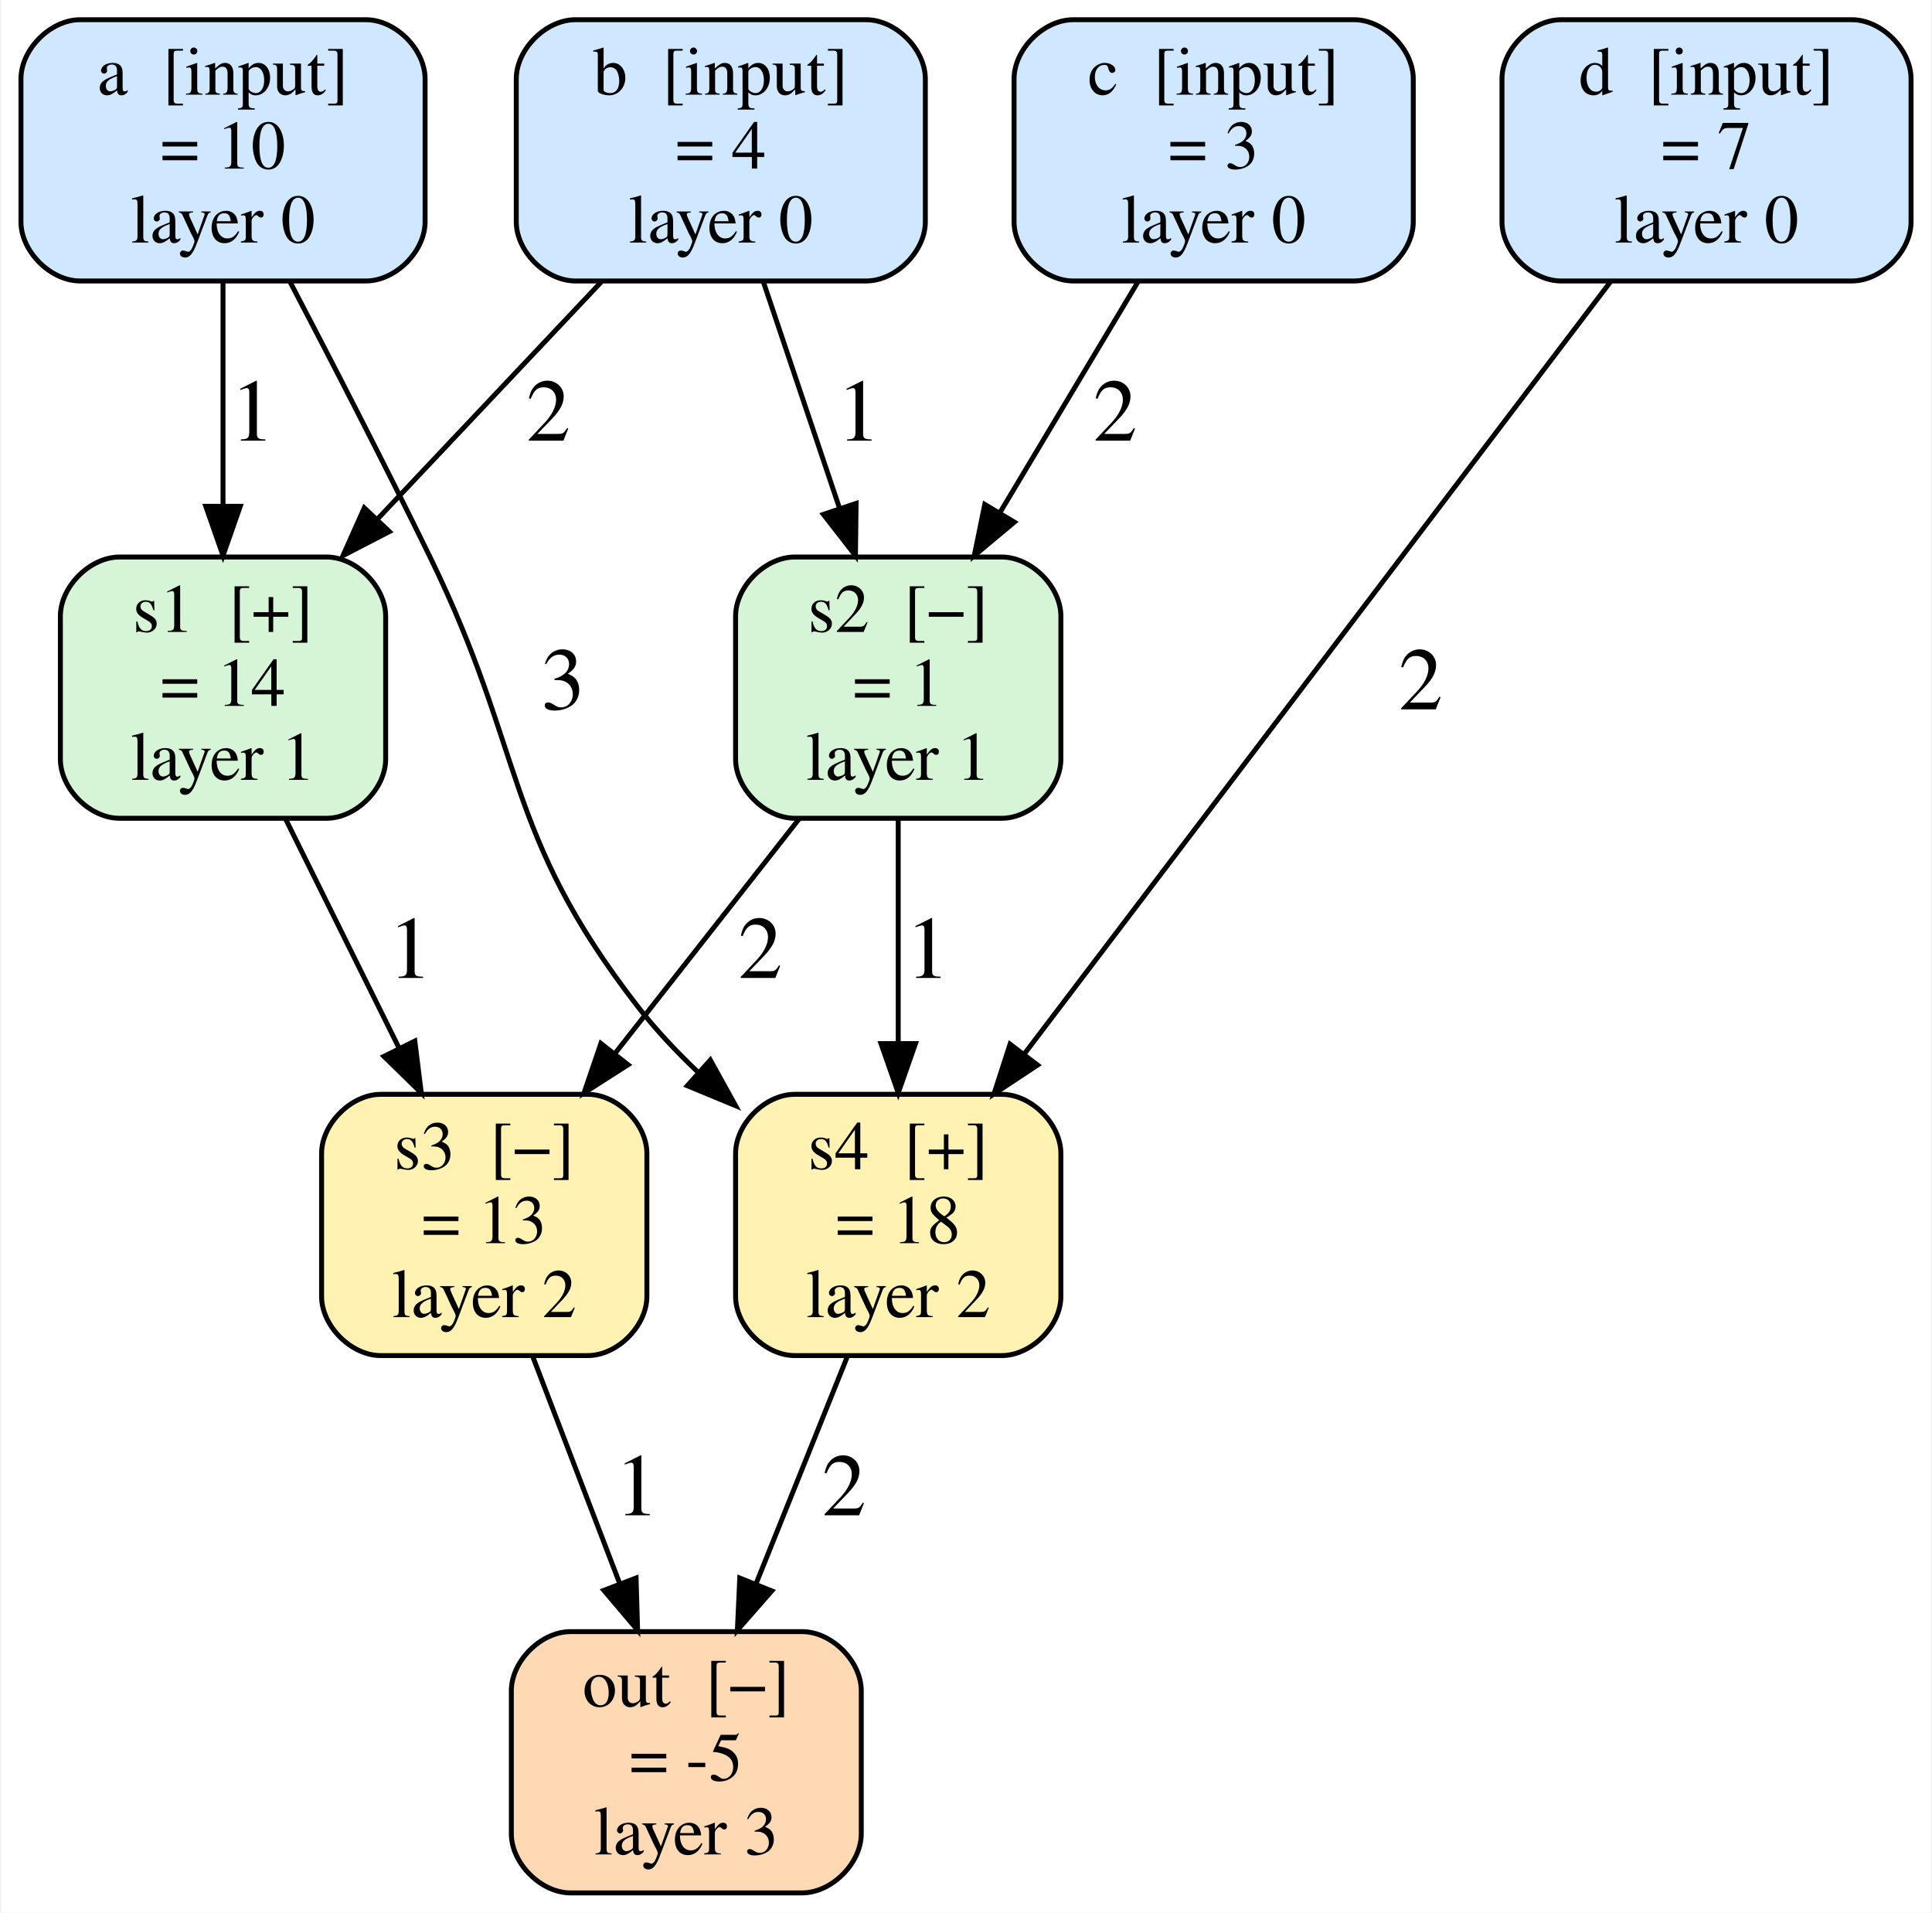
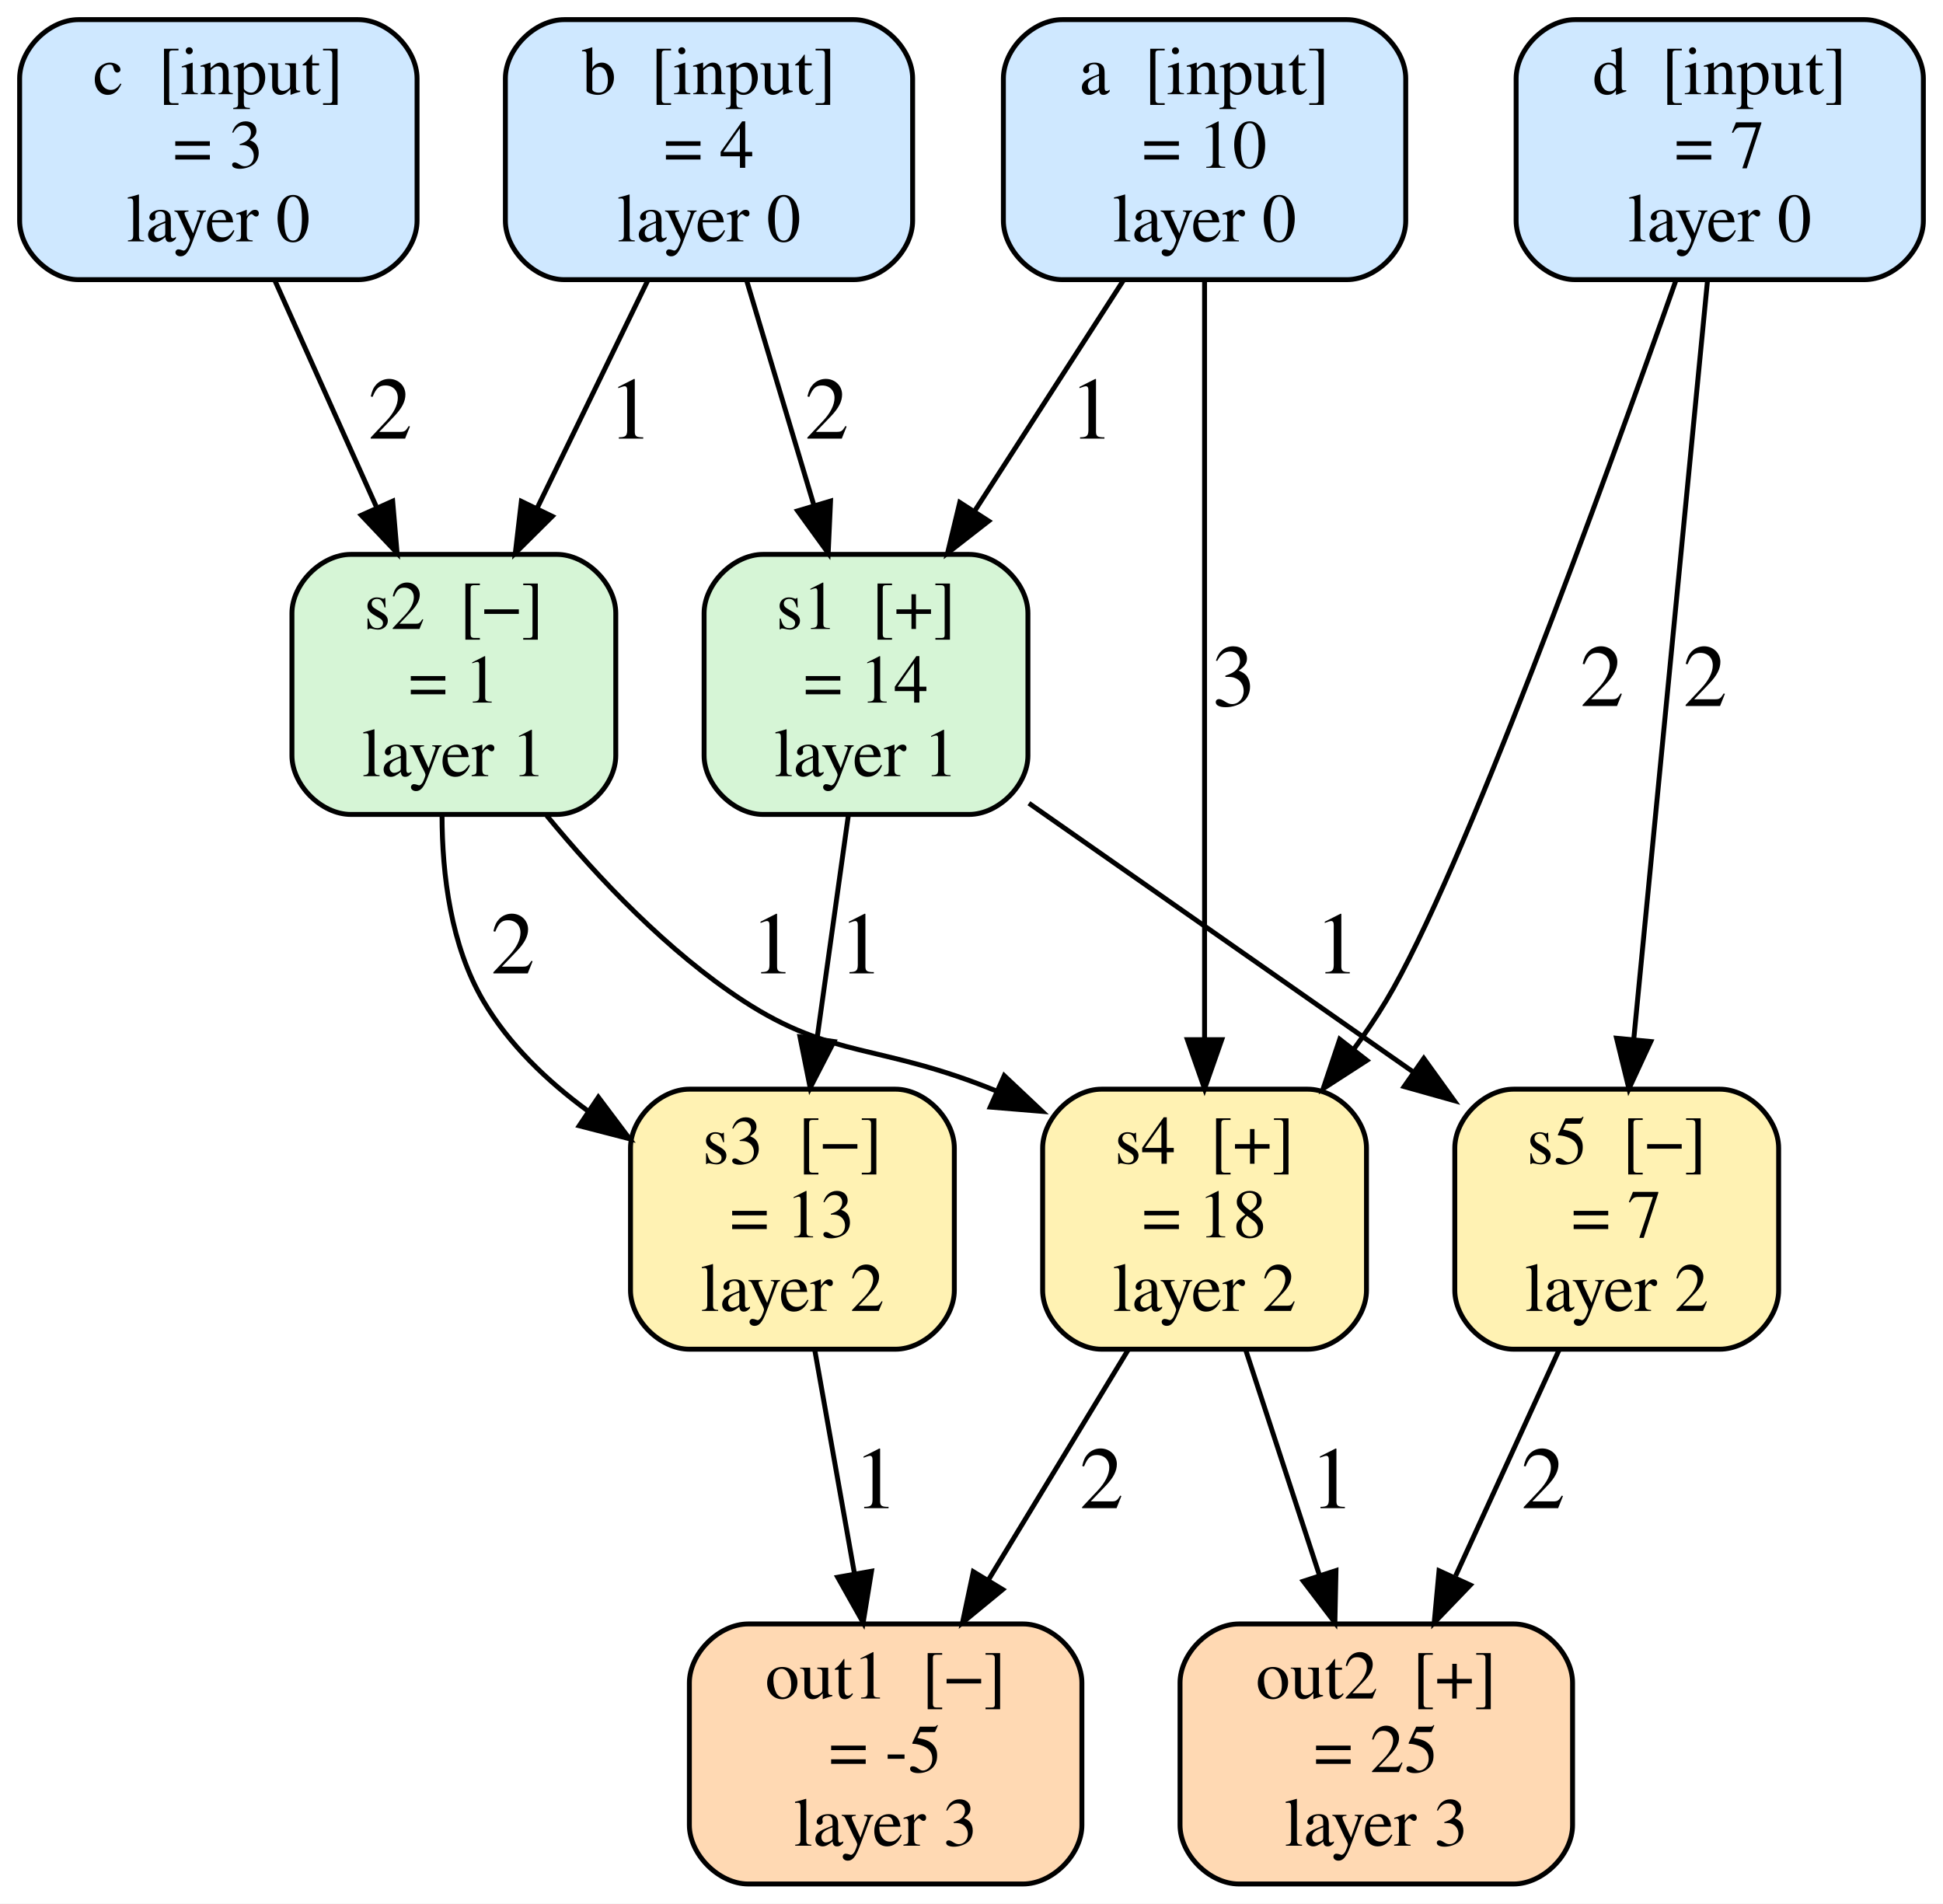
- <svg xmlns="http://www.w3.org/2000/svg" width="392pt" height="388pt" viewBox="0.00 0.00 391.50 388.00">
+ <svg xmlns="http://www.w3.org/2000/svg" width="396pt" height="388pt" viewBox="0.00 0.00 396.00 388.00">
  <g id="graph0" class="graph" transform="scale(1 1) rotate(0) translate(4 384)">
-     <polygon fill="white" stroke="transparent" points="-4,4 -4,-384 387.5,-384 387.5,4 -4,4" />
+     <polygon fill="white" stroke="transparent" points="-4,4 -4,-384 392,-384 392,4 -4,4" />
    <g id="node1" class="node">
-       <path fill="#cfe8ff" stroke="black" d="M70,-380C70,-380 12,-380 12,-380 6,-380 0,-374 0,-368 0,-368 0,-339 0,-339 0,-333 6,-327 12,-327 12,-327 70,-327 70,-327 76,-327 82,-333 82,-339 82,-339 82,-368 82,-368 82,-374 76,-380 70,-380" />
-       <text text-anchor="middle" x="41" y="-364.8" font-family="Times,serif" font-size="14.00">a  [input]</text>
-       <text text-anchor="middle" x="41" y="-349.8" font-family="Times,serif" font-size="14.00">= 10</text>
-       <text text-anchor="middle" x="41" y="-334.8" font-family="Times,serif" font-size="14.00">layer 0</text>
+       <path fill="#cfe8ff" stroke="black" d="M270.5,-380C270.5,-380 212.5,-380 212.5,-380 206.5,-380 200.5,-374 200.5,-368 200.5,-368 200.5,-339 200.5,-339 200.5,-333 206.5,-327 212.5,-327 212.5,-327 270.5,-327 270.5,-327 276.5,-327 282.5,-333 282.5,-339 282.5,-339 282.5,-368 282.5,-368 282.5,-374 276.5,-380 270.5,-380" />
+       <text text-anchor="middle" x="241.5" y="-364.8" font-family="Times,serif" font-size="14.00">a  [input]</text>
+       <text text-anchor="middle" x="241.5" y="-349.8" font-family="Times,serif" font-size="14.00">= 10</text>
+       <text text-anchor="middle" x="241.5" y="-334.8" font-family="Times,serif" font-size="14.00">layer 0</text>
    </g>
    <g id="node5" class="node">
-       <path fill="#d6f5d6" stroke="black" d="M62,-271C62,-271 20,-271 20,-271 14,-271 8,-265 8,-259 8,-259 8,-230 8,-230 8,-224 14,-218 20,-218 20,-218 62,-218 62,-218 68,-218 74,-224 74,-230 74,-230 74,-259 74,-259 74,-265 68,-271 62,-271" />
-       <text text-anchor="middle" x="41" y="-255.8" font-family="Times,serif" font-size="14.00">s1  [+]</text>
-       <text text-anchor="middle" x="41" y="-240.8" font-family="Times,serif" font-size="14.00">= 14</text>
-       <text text-anchor="middle" x="41" y="-225.8" font-family="Times,serif" font-size="14.00">layer 1</text>
+       <path fill="#d6f5d6" stroke="black" d="M193.5,-271C193.5,-271 151.5,-271 151.5,-271 145.5,-271 139.5,-265 139.5,-259 139.5,-259 139.5,-230 139.5,-230 139.5,-224 145.5,-218 151.5,-218 151.5,-218 193.5,-218 193.5,-218 199.5,-218 205.5,-224 205.5,-230 205.5,-230 205.5,-259 205.5,-259 205.5,-265 199.5,-271 193.5,-271" />
+       <text text-anchor="middle" x="172.5" y="-255.8" font-family="Times,serif" font-size="14.00">s1  [+]</text>
+       <text text-anchor="middle" x="172.5" y="-240.8" font-family="Times,serif" font-size="14.00">= 14</text>
+       <text text-anchor="middle" x="172.5" y="-225.8" font-family="Times,serif" font-size="14.00">layer 1</text>
    </g>
    <g id="edge1" class="edge">
-       <path fill="none" stroke="black" d="M41,-326.87C41,-313.34 41,-296.51 41,-281.67" />
-       <polygon fill="black" stroke="black" points="44.5,-281.29 41,-271.29 37.5,-281.29 44.5,-281.29" />
-       <text text-anchor="middle" x="47" y="-294.6" font-family="Times,serif" font-size="18.00">1</text>
+       <path fill="none" stroke="black" d="M224.97,-326.87C215.91,-312.81 204.55,-295.19 194.71,-279.95" />
+       <polygon fill="black" stroke="black" points="197.49,-277.8 189.13,-271.29 191.61,-281.59 197.49,-277.8" />
+       <text text-anchor="middle" x="218.5" y="-294.6" font-family="Times,serif" font-size="18.00">1</text>
    </g>
    <g id="node8" class="node">
-       <path fill="#fff2b3" stroke="black" d="M199,-162C199,-162 157,-162 157,-162 151,-162 145,-156 145,-150 145,-150 145,-121 145,-121 145,-115 151,-109 157,-109 157,-109 199,-109 199,-109 205,-109 211,-115 211,-121 211,-121 211,-150 211,-150 211,-156 205,-162 199,-162" />
-       <text text-anchor="middle" x="178" y="-146.8" font-family="Times,serif" font-size="14.00">s4  [+]</text>
-       <text text-anchor="middle" x="178" y="-131.8" font-family="Times,serif" font-size="14.00">= 18</text>
-       <text text-anchor="middle" x="178" y="-116.8" font-family="Times,serif" font-size="14.00">layer 2</text>
+       <path fill="#fff2b3" stroke="black" d="M262.5,-162C262.5,-162 220.5,-162 220.5,-162 214.5,-162 208.5,-156 208.5,-150 208.5,-150 208.5,-121 208.5,-121 208.5,-115 214.5,-109 220.5,-109 220.5,-109 262.5,-109 262.5,-109 268.5,-109 274.5,-115 274.5,-121 274.5,-121 274.5,-150 274.5,-150 274.5,-156 268.5,-162 262.5,-162" />
+       <text text-anchor="middle" x="241.5" y="-146.8" font-family="Times,serif" font-size="14.00">s4  [+]</text>
+       <text text-anchor="middle" x="241.5" y="-131.8" font-family="Times,serif" font-size="14.00">= 18</text>
+       <text text-anchor="middle" x="241.5" y="-116.8" font-family="Times,serif" font-size="14.00">layer 2</text>
    </g>
    <g id="edge9" class="edge">
-       <path fill="none" stroke="black" d="M54.53,-326.95C62.9,-310.96 73.78,-289.88 83,-271 102.54,-230.97 97.76,-215.25 125,-180 128.64,-175.29 132.87,-170.77 137.34,-166.53" />
-       <polygon fill="black" stroke="black" points="139.87,-168.96 145,-159.69 135.21,-163.74 139.87,-168.96" />
-       <text text-anchor="middle" x="110" y="-240.1" font-family="Times,serif" font-size="18.00">3</text>
+       <path fill="none" stroke="black" d="M241.5,-326.87C241.5,-288.47 241.5,-215.85 241.5,-172.25" />
+       <polygon fill="black" stroke="black" points="245,-172.09 241.5,-162.09 238,-172.09 245,-172.09" />
+       <text text-anchor="middle" x="247.5" y="-240.1" font-family="Times,serif" font-size="18.00">3</text>
    </g>
    <g id="node2" class="node">
-       <path fill="#cfe8ff" stroke="black" d="M171.5,-380C171.5,-380 112.5,-380 112.5,-380 106.5,-380 100.5,-374 100.5,-368 100.5,-368 100.5,-339 100.5,-339 100.5,-333 106.5,-327 112.5,-327 112.5,-327 171.5,-327 171.5,-327 177.5,-327 183.5,-333 183.5,-339 183.5,-339 183.5,-368 183.5,-368 183.5,-374 177.5,-380 171.5,-380" />
-       <text text-anchor="middle" x="142" y="-364.8" font-family="Times,serif" font-size="14.00">b  [input]</text>
-       <text text-anchor="middle" x="142" y="-349.8" font-family="Times,serif" font-size="14.00">= 4</text>
-       <text text-anchor="middle" x="142" y="-334.8" font-family="Times,serif" font-size="14.00">layer 0</text>
+       <path fill="#cfe8ff" stroke="black" d="M170,-380C170,-380 111,-380 111,-380 105,-380 99,-374 99,-368 99,-368 99,-339 99,-339 99,-333 105,-327 111,-327 111,-327 170,-327 170,-327 176,-327 182,-333 182,-339 182,-339 182,-368 182,-368 182,-374 176,-380 170,-380" />
+       <text text-anchor="middle" x="140.5" y="-364.8" font-family="Times,serif" font-size="14.00">b  [input]</text>
+       <text text-anchor="middle" x="140.5" y="-349.8" font-family="Times,serif" font-size="14.00">= 4</text>
+       <text text-anchor="middle" x="140.5" y="-334.8" font-family="Times,serif" font-size="14.00">layer 0</text>
    </g>
    <g id="edge2" class="edge">
-       <path fill="none" stroke="black" d="M117.81,-326.87C104.17,-312.42 86.97,-294.2 72.31,-278.67" />
-       <polygon fill="black" stroke="black" points="74.75,-276.16 65.34,-271.29 69.66,-280.97 74.75,-276.16" />
-       <text text-anchor="middle" x="107" y="-294.6" font-family="Times,serif" font-size="18.00">2</text>
+       <path fill="none" stroke="black" d="M148.16,-326.87C152.25,-313.21 157.34,-296.18 161.81,-281.24" />
+       <polygon fill="black" stroke="black" points="165.27,-281.87 164.79,-271.29 158.57,-279.87 165.27,-281.87" />
+       <text text-anchor="middle" x="164.5" y="-294.6" font-family="Times,serif" font-size="18.00">2</text>
    </g>
    <g id="node6" class="node">
-       <path fill="#d6f5d6" stroke="black" d="M199,-271C199,-271 157,-271 157,-271 151,-271 145,-265 145,-259 145,-259 145,-230 145,-230 145,-224 151,-218 157,-218 157,-218 199,-218 199,-218 205,-218 211,-224 211,-230 211,-230 211,-259 211,-259 211,-265 205,-271 199,-271" />
-       <text text-anchor="middle" x="178" y="-255.8" font-family="Times,serif" font-size="14.00">s2  [−]</text>
-       <text text-anchor="middle" x="178" y="-240.8" font-family="Times,serif" font-size="14.00">= 1</text>
-       <text text-anchor="middle" x="178" y="-225.8" font-family="Times,serif" font-size="14.00">layer 1</text>
+       <path fill="#d6f5d6" stroke="black" d="M109.5,-271C109.5,-271 67.5,-271 67.5,-271 61.5,-271 55.5,-265 55.5,-259 55.5,-259 55.5,-230 55.5,-230 55.5,-224 61.5,-218 67.5,-218 67.5,-218 109.5,-218 109.5,-218 115.5,-218 121.5,-224 121.5,-230 121.5,-230 121.5,-259 121.5,-259 121.5,-265 115.5,-271 109.5,-271" />
+       <text text-anchor="middle" x="88.5" y="-255.8" font-family="Times,serif" font-size="14.00">s2  [−]</text>
+       <text text-anchor="middle" x="88.5" y="-240.8" font-family="Times,serif" font-size="14.00">= 1</text>
+       <text text-anchor="middle" x="88.5" y="-225.8" font-family="Times,serif" font-size="14.00">layer 1</text>
    </g>
    <g id="edge3" class="edge">
-       <path fill="none" stroke="black" d="M150.62,-326.87C155.26,-313.08 161.06,-295.85 166.12,-280.81" />
-       <polygon fill="black" stroke="black" points="169.45,-281.88 169.32,-271.29 162.82,-279.65 169.45,-281.88" />
-       <text text-anchor="middle" x="170" y="-294.6" font-family="Times,serif" font-size="18.00">1</text>
+       <path fill="none" stroke="black" d="M128.04,-326.87C121.28,-312.94 112.81,-295.52 105.45,-280.38" />
+       <polygon fill="black" stroke="black" points="108.55,-278.76 101.03,-271.29 102.26,-281.81 108.55,-278.76" />
+       <text text-anchor="middle" x="124.5" y="-294.6" font-family="Times,serif" font-size="18.00">1</text>
    </g>
    <g id="node3" class="node">
-       <path fill="#cfe8ff" stroke="black" d="M270.5,-380C270.5,-380 213.5,-380 213.5,-380 207.5,-380 201.5,-374 201.5,-368 201.5,-368 201.5,-339 201.5,-339 201.5,-333 207.5,-327 213.5,-327 213.5,-327 270.5,-327 270.5,-327 276.5,-327 282.5,-333 282.5,-339 282.5,-339 282.5,-368 282.5,-368 282.5,-374 276.5,-380 270.5,-380" />
-       <text text-anchor="middle" x="242" y="-364.8" font-family="Times,serif" font-size="14.00">c  [input]</text>
-       <text text-anchor="middle" x="242" y="-349.8" font-family="Times,serif" font-size="14.00">= 3</text>
-       <text text-anchor="middle" x="242" y="-334.8" font-family="Times,serif" font-size="14.00">layer 0</text>
+       <path fill="#cfe8ff" stroke="black" d="M69,-380C69,-380 12,-380 12,-380 6,-380 0,-374 0,-368 0,-368 0,-339 0,-339 0,-333 6,-327 12,-327 12,-327 69,-327 69,-327 75,-327 81,-333 81,-339 81,-339 81,-368 81,-368 81,-374 75,-380 69,-380" />
+       <text text-anchor="middle" x="40.5" y="-364.8" font-family="Times,serif" font-size="14.00">c  [input]</text>
+       <text text-anchor="middle" x="40.5" y="-349.8" font-family="Times,serif" font-size="14.00">= 3</text>
+       <text text-anchor="middle" x="40.5" y="-334.8" font-family="Times,serif" font-size="14.00">layer 0</text>
    </g>
    <g id="edge4" class="edge">
-       <path fill="none" stroke="black" d="M226.67,-326.87C218.26,-312.81 207.72,-295.19 198.6,-279.95" />
-       <polygon fill="black" stroke="black" points="201.56,-278.08 193.43,-271.29 195.56,-281.67 201.56,-278.08" />
-       <text text-anchor="middle" x="222" y="-294.6" font-family="Times,serif" font-size="18.00">2</text>
+       <path fill="none" stroke="black" d="M52,-326.87C58.19,-313.08 65.91,-295.85 72.66,-280.81" />
+       <polygon fill="black" stroke="black" points="76.03,-281.85 76.93,-271.29 69.64,-278.98 76.03,-281.85" />
+       <text text-anchor="middle" x="75.5" y="-294.6" font-family="Times,serif" font-size="18.00">2</text>
    </g>
    <g id="node4" class="node">
-       <path fill="#cfe8ff" stroke="black" d="M371.5,-380C371.5,-380 312.5,-380 312.5,-380 306.5,-380 300.5,-374 300.5,-368 300.5,-368 300.5,-339 300.5,-339 300.5,-333 306.5,-327 312.5,-327 312.5,-327 371.5,-327 371.5,-327 377.5,-327 383.5,-333 383.5,-339 383.5,-339 383.5,-368 383.5,-368 383.5,-374 377.5,-380 371.5,-380" />
-       <text text-anchor="middle" x="342" y="-364.8" font-family="Times,serif" font-size="14.00">d  [input]</text>
-       <text text-anchor="middle" x="342" y="-349.8" font-family="Times,serif" font-size="14.00">= 7</text>
-       <text text-anchor="middle" x="342" y="-334.8" font-family="Times,serif" font-size="14.00">layer 0</text>
+       <path fill="#cfe8ff" stroke="black" d="M376,-380C376,-380 317,-380 317,-380 311,-380 305,-374 305,-368 305,-368 305,-339 305,-339 305,-333 311,-327 317,-327 317,-327 376,-327 376,-327 382,-327 388,-333 388,-339 388,-339 388,-368 388,-368 388,-374 382,-380 376,-380" />
+       <text text-anchor="middle" x="346.5" y="-364.8" font-family="Times,serif" font-size="14.00">d  [input]</text>
+       <text text-anchor="middle" x="346.5" y="-349.8" font-family="Times,serif" font-size="14.00">= 7</text>
+       <text text-anchor="middle" x="346.5" y="-334.8" font-family="Times,serif" font-size="14.00">layer 0</text>
    </g>
    <g id="edge8" class="edge">
-       <path fill="none" stroke="black" d="M322.54,-326.87C292.89,-287.82 236.37,-213.38 203.48,-170.06" />
-       <polygon fill="black" stroke="black" points="206.27,-167.94 197.43,-162.09 200.69,-172.17 206.27,-167.94" />
-       <text text-anchor="middle" x="284" y="-240.1" font-family="Times,serif" font-size="18.00">2</text>
+       <path fill="none" stroke="black" d="M337.6,-326.95C322.97,-285.53 293.94,-205.74 278.5,-180 276.49,-176.65 274.23,-173.3 271.83,-170.04" />
+       <polygon fill="black" stroke="black" points="274.58,-167.87 265.68,-162.12 269.05,-172.17 274.58,-167.87" />
+       <text text-anchor="middle" x="322.5" y="-240.1" font-family="Times,serif" font-size="18.00">2</text>
+     </g>
+     <g id="node9" class="node">
+       <path fill="#fff2b3" stroke="black" d="M346.5,-162C346.5,-162 304.5,-162 304.5,-162 298.5,-162 292.5,-156 292.5,-150 292.5,-150 292.5,-121 292.5,-121 292.5,-115 298.5,-109 304.5,-109 304.5,-109 346.5,-109 346.5,-109 352.5,-109 358.5,-115 358.5,-121 358.5,-121 358.5,-150 358.5,-150 358.5,-156 352.5,-162 346.5,-162" />
+       <text text-anchor="middle" x="325.5" y="-146.8" font-family="Times,serif" font-size="14.00">s5  [−]</text>
+       <text text-anchor="middle" x="325.5" y="-131.8" font-family="Times,serif" font-size="14.00">= 7</text>
+       <text text-anchor="middle" x="325.5" y="-116.8" font-family="Times,serif" font-size="14.00">layer 2</text>
+     </g>
+     <g id="edge11" class="edge">
+       <path fill="none" stroke="black" d="M344.01,-326.87C340.27,-288.47 333.21,-215.85 328.98,-172.25" />
+       <polygon fill="black" stroke="black" points="332.44,-171.71 327.99,-162.09 325.47,-172.38 332.44,-171.71" />
+       <text text-anchor="middle" x="343.5" y="-240.1" font-family="Times,serif" font-size="18.00">2</text>
    </g>
    <g id="node7" class="node">
-       <path fill="#fff2b3" stroke="black" d="M115,-162C115,-162 73,-162 73,-162 67,-162 61,-156 61,-150 61,-150 61,-121 61,-121 61,-115 67,-109 73,-109 73,-109 115,-109 115,-109 121,-109 127,-115 127,-121 127,-121 127,-150 127,-150 127,-156 121,-162 115,-162" />
-       <text text-anchor="middle" x="94" y="-146.8" font-family="Times,serif" font-size="14.00">s3  [−]</text>
-       <text text-anchor="middle" x="94" y="-131.8" font-family="Times,serif" font-size="14.00">= 13</text>
-       <text text-anchor="middle" x="94" y="-116.8" font-family="Times,serif" font-size="14.00">layer 2</text>
+       <path fill="#fff2b3" stroke="black" d="M178.5,-162C178.5,-162 136.5,-162 136.5,-162 130.5,-162 124.5,-156 124.5,-150 124.5,-150 124.5,-121 124.5,-121 124.5,-115 130.5,-109 136.5,-109 136.5,-109 178.5,-109 178.5,-109 184.5,-109 190.5,-115 190.5,-121 190.5,-121 190.5,-150 190.5,-150 190.5,-156 184.5,-162 178.5,-162" />
+       <text text-anchor="middle" x="157.5" y="-146.8" font-family="Times,serif" font-size="14.00">s3  [−]</text>
+       <text text-anchor="middle" x="157.5" y="-131.8" font-family="Times,serif" font-size="14.00">= 13</text>
+       <text text-anchor="middle" x="157.5" y="-116.8" font-family="Times,serif" font-size="14.00">layer 2</text>
    </g>
    <g id="edge5" class="edge">
-       <path fill="none" stroke="black" d="M53.69,-217.87C60.59,-203.94 69.22,-186.52 76.72,-171.38" />
-       <polygon fill="black" stroke="black" points="79.92,-172.81 81.23,-162.29 73.65,-169.7 79.92,-172.81" />
-       <text text-anchor="middle" x="79" y="-185.6" font-family="Times,serif" font-size="18.00">1</text>
+       <path fill="none" stroke="black" d="M168.91,-217.87C166.99,-204.21 164.6,-187.18 162.51,-172.24" />
+       <polygon fill="black" stroke="black" points="165.97,-171.71 161.12,-162.29 159.04,-172.68 165.97,-171.71" />
+       <text text-anchor="middle" x="171.5" y="-185.6" font-family="Times,serif" font-size="18.00">1</text>
+     </g>
+     <g id="edge10" class="edge">
+       <path fill="none" stroke="black" d="M205.7,-220.28C228.66,-204.23 259.37,-182.75 283.95,-165.56" />
+       <polygon fill="black" stroke="black" points="286.18,-168.27 292.37,-159.67 282.17,-162.53 286.18,-168.27" />
+       <text text-anchor="middle" x="268.5" y="-185.6" font-family="Times,serif" font-size="18.00">1</text>
    </g>
    <g id="edge6" class="edge">
-       <path fill="none" stroke="black" d="M157.88,-217.87C146.74,-203.68 132.75,-185.86 120.71,-170.52" />
-       <polygon fill="black" stroke="black" points="123.18,-168 114.25,-162.29 117.67,-172.32 123.18,-168" />
-       <text text-anchor="middle" x="150" y="-185.6" font-family="Times,serif" font-size="18.00">2</text>
+       <path fill="none" stroke="black" d="M86.09,-217.86C86.1,-205.64 87.89,-191.27 94.5,-180 99.69,-171.14 107.49,-163.67 115.84,-157.55" />
+       <polygon fill="black" stroke="black" points="117.95,-160.36 124.31,-151.89 114.05,-154.54 117.95,-160.36" />
+       <text text-anchor="middle" x="100.5" y="-185.6" font-family="Times,serif" font-size="18.00">2</text>
    </g>
    <g id="edge7" class="edge">
-       <path fill="none" stroke="black" d="M178,-217.87C178,-204.34 178,-187.51 178,-172.67" />
-       <polygon fill="black" stroke="black" points="181.5,-172.29 178,-162.29 174.5,-172.29 181.5,-172.29" />
-       <text text-anchor="middle" x="184" y="-185.6" font-family="Times,serif" font-size="18.00">1</text>
+       <path fill="none" stroke="black" d="M107.43,-217.76C118,-204.92 132.12,-190.03 147.5,-180 165.75,-168.11 175.18,-171.37 198.94,-161.69" />
+       <polygon fill="black" stroke="black" points="200.67,-164.75 208.38,-157.48 197.82,-158.35 200.67,-164.75" />
+       <text text-anchor="middle" x="153.5" y="-185.6" font-family="Times,serif" font-size="18.00">1</text>
    </g>
-     <g id="node9" class="node">
-       <path fill="#ffd9b3" stroke="black" d="M158.5,-53C158.5,-53 111.5,-53 111.5,-53 105.5,-53 99.5,-47 99.5,-41 99.5,-41 99.5,-12 99.5,-12 99.5,-6 105.5,0 111.5,0 111.5,0 158.5,0 158.5,0 164.5,0 170.5,-6 170.5,-12 170.5,-12 170.5,-41 170.5,-41 170.5,-47 164.5,-53 158.5,-53" />
-       <text text-anchor="middle" x="135" y="-37.8" font-family="Times,serif" font-size="14.00">out  [−]</text>
-       <text text-anchor="middle" x="135" y="-22.8" font-family="Times,serif" font-size="14.00">= -5</text>
-       <text text-anchor="middle" x="135" y="-7.8" font-family="Times,serif" font-size="14.00">layer 3</text>
+     <g id="node10" class="node">
+       <path fill="#ffd9b3" stroke="black" d="M204.5,-53C204.5,-53 148.5,-53 148.5,-53 142.5,-53 136.5,-47 136.5,-41 136.5,-41 136.5,-12 136.5,-12 136.5,-6 142.5,0 148.5,0 148.5,0 204.5,0 204.5,0 210.5,0 216.5,-6 216.5,-12 216.5,-12 216.5,-41 216.5,-41 216.5,-47 210.5,-53 204.5,-53" />
+       <text text-anchor="middle" x="176.5" y="-37.8" font-family="Times,serif" font-size="14.00">out1  [−]</text>
+       <text text-anchor="middle" x="176.5" y="-22.8" font-family="Times,serif" font-size="14.00">= -5</text>
+       <text text-anchor="middle" x="176.5" y="-7.8" font-family="Times,serif" font-size="14.00">layer 3</text>
    </g>
-     <g id="edge10" class="edge">
-       <path fill="none" stroke="black" d="M103.82,-108.87C109.11,-95.08 115.71,-77.85 121.47,-62.81" />
-       <polygon fill="black" stroke="black" points="124.81,-63.88 125.12,-53.29 118.27,-61.38 124.81,-63.88" />
-       <text text-anchor="middle" x="125" y="-76.6" font-family="Times,serif" font-size="18.00">1</text>
+     <g id="edge12" class="edge">
+       <path fill="none" stroke="black" d="M162.05,-108.87C164.48,-95.21 167.5,-78.18 170.15,-63.24" />
+       <polygon fill="black" stroke="black" points="173.62,-63.75 171.92,-53.29 166.73,-62.52 173.62,-63.75" />
+       <text text-anchor="middle" x="174.5" y="-76.6" font-family="Times,serif" font-size="18.00">1</text>
    </g>
-     <g id="edge11" class="edge">
-       <path fill="none" stroke="black" d="M167.7,-108.87C162.16,-95.08 155.23,-77.85 149.19,-62.81" />
-       <polygon fill="black" stroke="black" points="152.34,-61.26 145.36,-53.29 145.85,-63.87 152.34,-61.26" />
-       <text text-anchor="middle" x="167" y="-76.6" font-family="Times,serif" font-size="18.00">2</text>
+     <g id="edge13" class="edge">
+       <path fill="none" stroke="black" d="M225.93,-108.87C217.39,-94.81 206.69,-77.19 197.43,-61.95" />
+       <polygon fill="black" stroke="black" points="200.35,-60.02 192.17,-53.29 194.37,-63.65 200.35,-60.02" />
+       <text text-anchor="middle" x="220.5" y="-76.6" font-family="Times,serif" font-size="18.00">2</text>
+     </g>
+     <g id="node11" class="node">
+       <path fill="#ffd9b3" stroke="black" d="M304.5,-53C304.5,-53 248.5,-53 248.5,-53 242.5,-53 236.5,-47 236.5,-41 236.5,-41 236.5,-12 236.5,-12 236.5,-6 242.5,0 248.5,0 248.5,0 304.5,0 304.5,0 310.5,0 316.5,-6 316.5,-12 316.5,-12 316.5,-41 316.5,-41 316.5,-47 310.5,-53 304.5,-53" />
+       <text text-anchor="middle" x="276.5" y="-37.8" font-family="Times,serif" font-size="14.00">out2  [+]</text>
+       <text text-anchor="middle" x="276.5" y="-22.8" font-family="Times,serif" font-size="14.00">= 25</text>
+       <text text-anchor="middle" x="276.5" y="-7.8" font-family="Times,serif" font-size="14.00">layer 3</text>
+     </g>
+     <g id="edge14" class="edge">
+       <path fill="none" stroke="black" d="M249.88,-108.87C254.4,-95.08 260.03,-77.85 264.95,-62.81" />
+       <polygon fill="black" stroke="black" points="268.28,-63.88 268.06,-53.29 261.63,-61.71 268.28,-63.88" />
+       <text text-anchor="middle" x="267.5" y="-76.6" font-family="Times,serif" font-size="18.00">1</text>
+     </g>
+     <g id="edge15" class="edge">
+       <path fill="none" stroke="black" d="M313.76,-108.87C307.45,-95.08 299.56,-77.85 292.67,-62.81" />
+       <polygon fill="black" stroke="black" points="295.66,-60.93 288.31,-53.29 289.29,-63.84 295.66,-60.93" />
+       <text text-anchor="middle" x="310.5" y="-76.6" font-family="Times,serif" font-size="18.00">2</text>
    </g>
  </g>
</svg>
